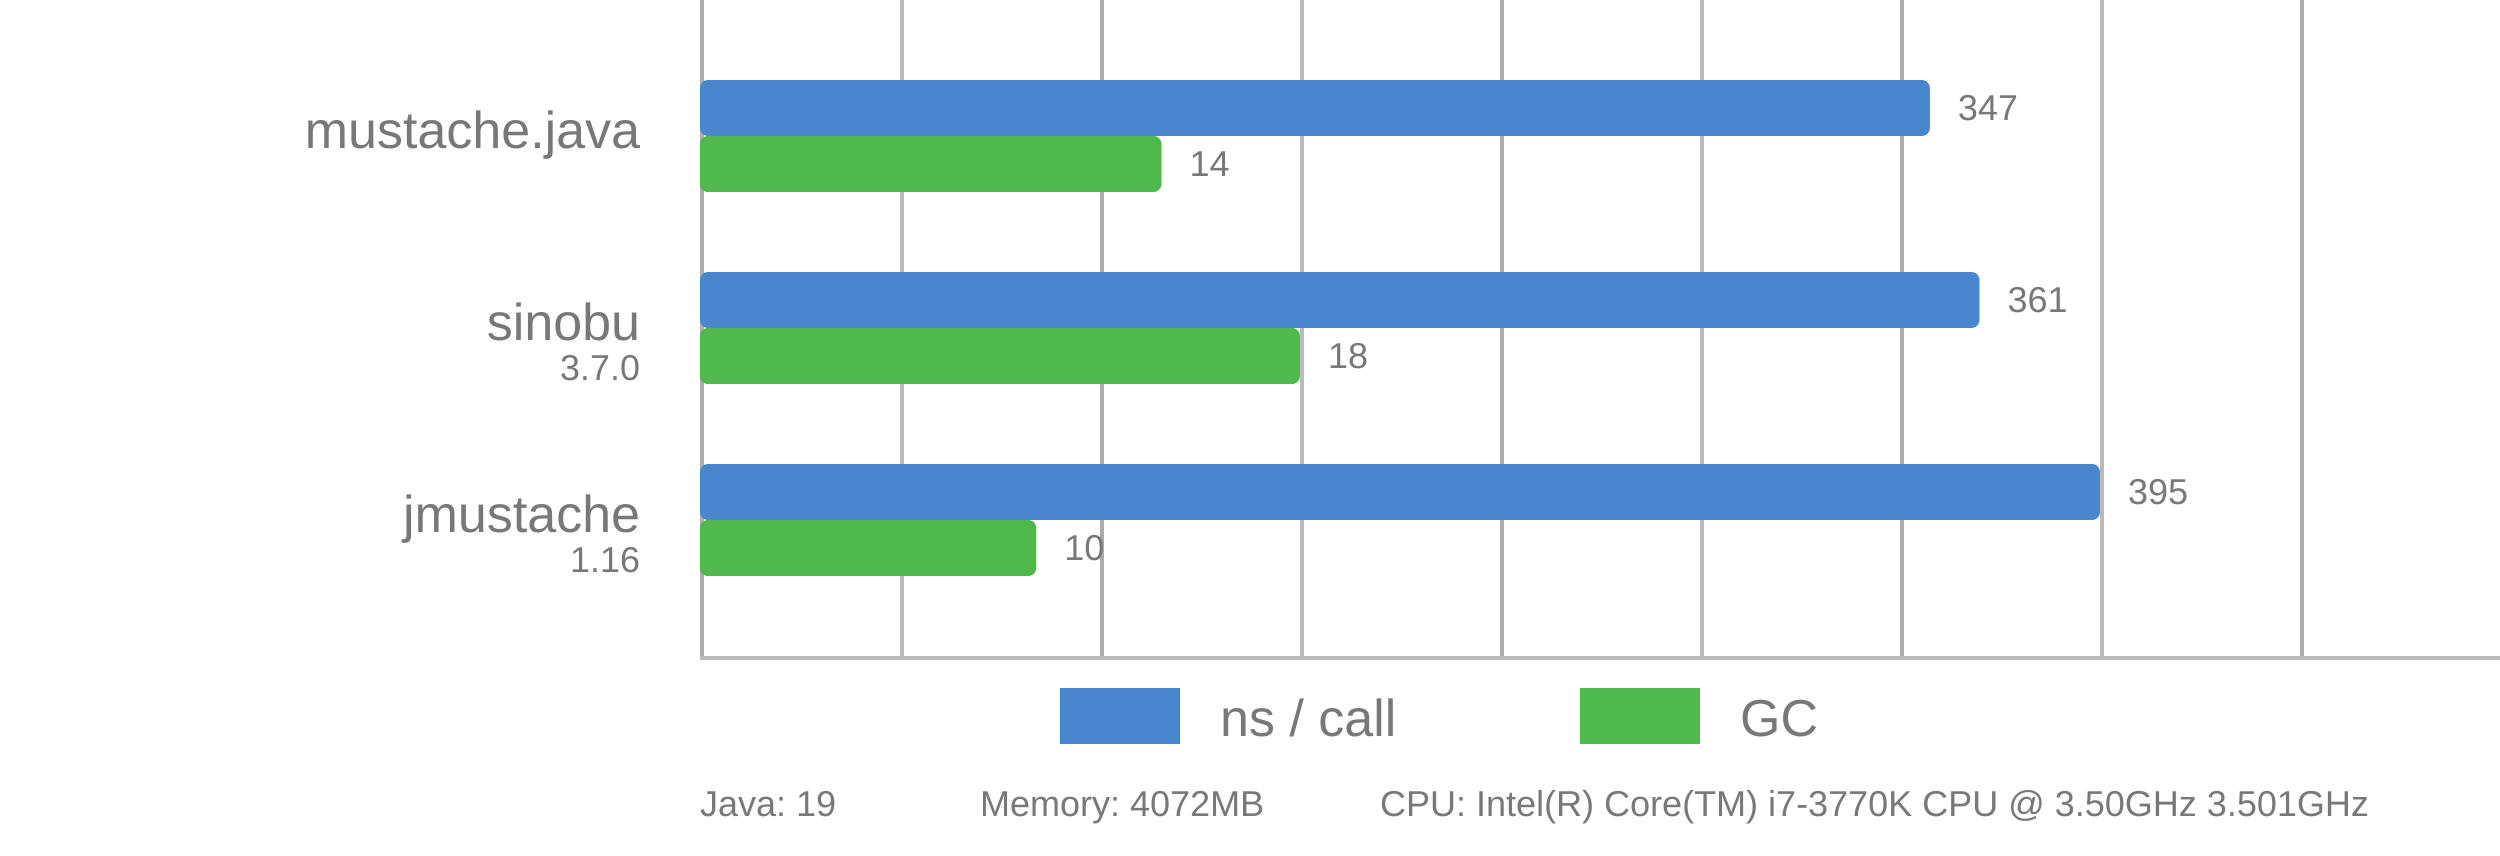
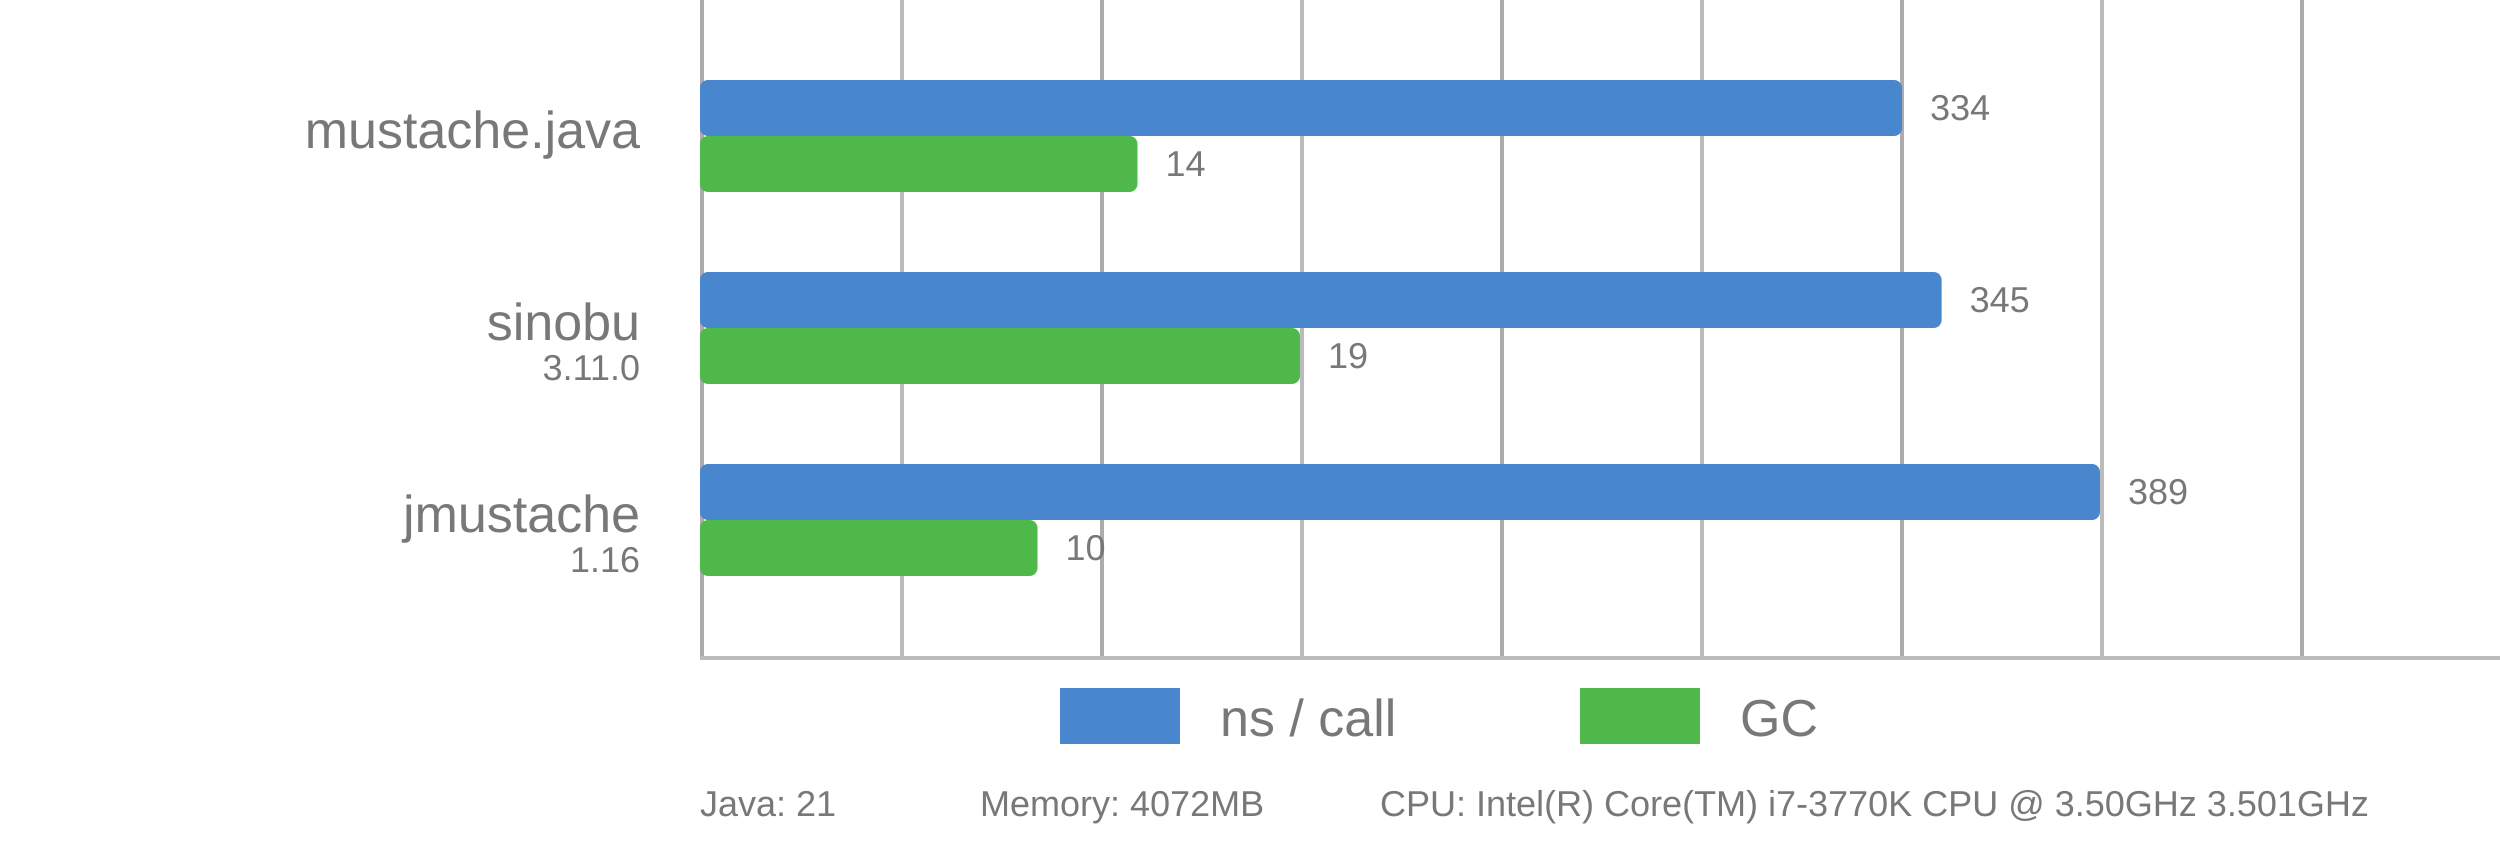
<svg xmlns="http://www.w3.org/2000/svg" viewBox="0 0 625 214">
  <style>
      text {
          font-family: Arial;
          font-size: 13px;
          fill: #787878;
      }

      .desc {
          font-size: 9px;
      }

      .vline {
          fill: #acacac;
          stroke: none;
          stroke-width: 0;
      }

      .subline {
          fill: #bbb;
          stroke: none;
          stroke-width: 0;
      }

      .call {
          fill: #4886CD;
          stroke-linejoin: round;
          height: 14px;
      }

      .gc {
          fill: #4FB84B;
          stroke-linejoin: round;
          height: 14px;
      }
  </style>
  <g>
    <rect x="175" y="0" width="1" height="164" class="vline" />
    <rect x="275" y="0" width="1" height="164" class="vline" />
    <rect x="375" y="0" width="1" height="164" class="vline" />
    <rect x="475" y="0" width="1" height="164" class="vline" />
    <rect x="575" y="0" width="1" height="164" class="vline" />
    <rect x="225" y="0" width="1" height="164" class="subline" />
    <rect x="325" y="0" width="1" height="164" class="subline" />
    <rect x="425" y="0" width="1" height="164" class="subline" />
    <rect x="525" y="0" width="1" height="164" class="subline" />
    <rect x="175" y="164" width="450" height="1" class="subline" />
    <rect x="265" y="172" width="30" class="call" />
    <text x="305" y="184">ns / call</text>
    <rect x="395" y="172" width="30" class="gc" />
    <text x="435" y="184">GC</text>
  </g>
-   <rect x="175" y="20" width="307.468" rx="2" ry="2" class="call" />
-   <rect x="175" y="34" width="115.385" rx="2" ry="2" class="gc" />
+   <rect x="175" y="20" width="300.514" rx="2" ry="2" class="call" />
+   <rect x="175" y="34" width="109.375" rx="2" ry="2" class="gc" />
  <text x="160" y="37" text-anchor="end">mustache.java</text>
  <text x="160" y="47" text-anchor="end" class="desc" />
-   <text x="489.468" y="30" class="desc">347</text>
-   <text x="297.385" y="44" class="desc">14</text>
-   <rect x="175" y="68" width="319.873" rx="2" ry="2" class="call" />
+   <text x="482.514" y="30" class="desc">334</text>
+   <text x="291.375" y="44" class="desc">14</text>
+   <rect x="175" y="68" width="310.411" rx="2" ry="2" class="call" />
  <rect x="175" y="82" width="150" rx="2" ry="2" class="gc" />
  <text x="160" y="85" text-anchor="end">sinobu</text>
-   <text x="160" y="95" text-anchor="end" class="desc">3.7.0</text>
-   <text x="501.873" y="78" class="desc">361</text>
-   <text x="332" y="92" class="desc">18</text>
+   <text x="160" y="95" text-anchor="end" class="desc">3.11.0</text>
+   <text x="492.411" y="78" class="desc">345</text>
+   <text x="332" y="92" class="desc">19</text>
  <rect x="175" y="116" width="350" rx="2" ry="2" class="call" />
-   <rect x="175" y="130" width="84.066" rx="2" ry="2" class="gc" />
+   <rect x="175" y="130" width="84.375" rx="2" ry="2" class="gc" />
  <text x="160" y="133" text-anchor="end">jmustache</text>
  <text x="160" y="143" text-anchor="end" class="desc">1.16</text>
-   <text x="532" y="126" class="desc">395</text>
-   <text x="266.066" y="140" class="desc">10</text>
-   <text x="175" y="204" class="desc">Java: 19</text>
+   <text x="532" y="126" class="desc">389</text>
+   <text x="266.375" y="140" class="desc">10</text>
+   <text x="175" y="204" class="desc">Java: 21</text>
  <text x="245" y="204" class="desc">Memory: 4072MB</text>
  <text x="345" y="204" class="desc">CPU: Intel(R) Core(TM) i7-3770K CPU @ 3.50GHz 3.501GHz</text>
</svg>
